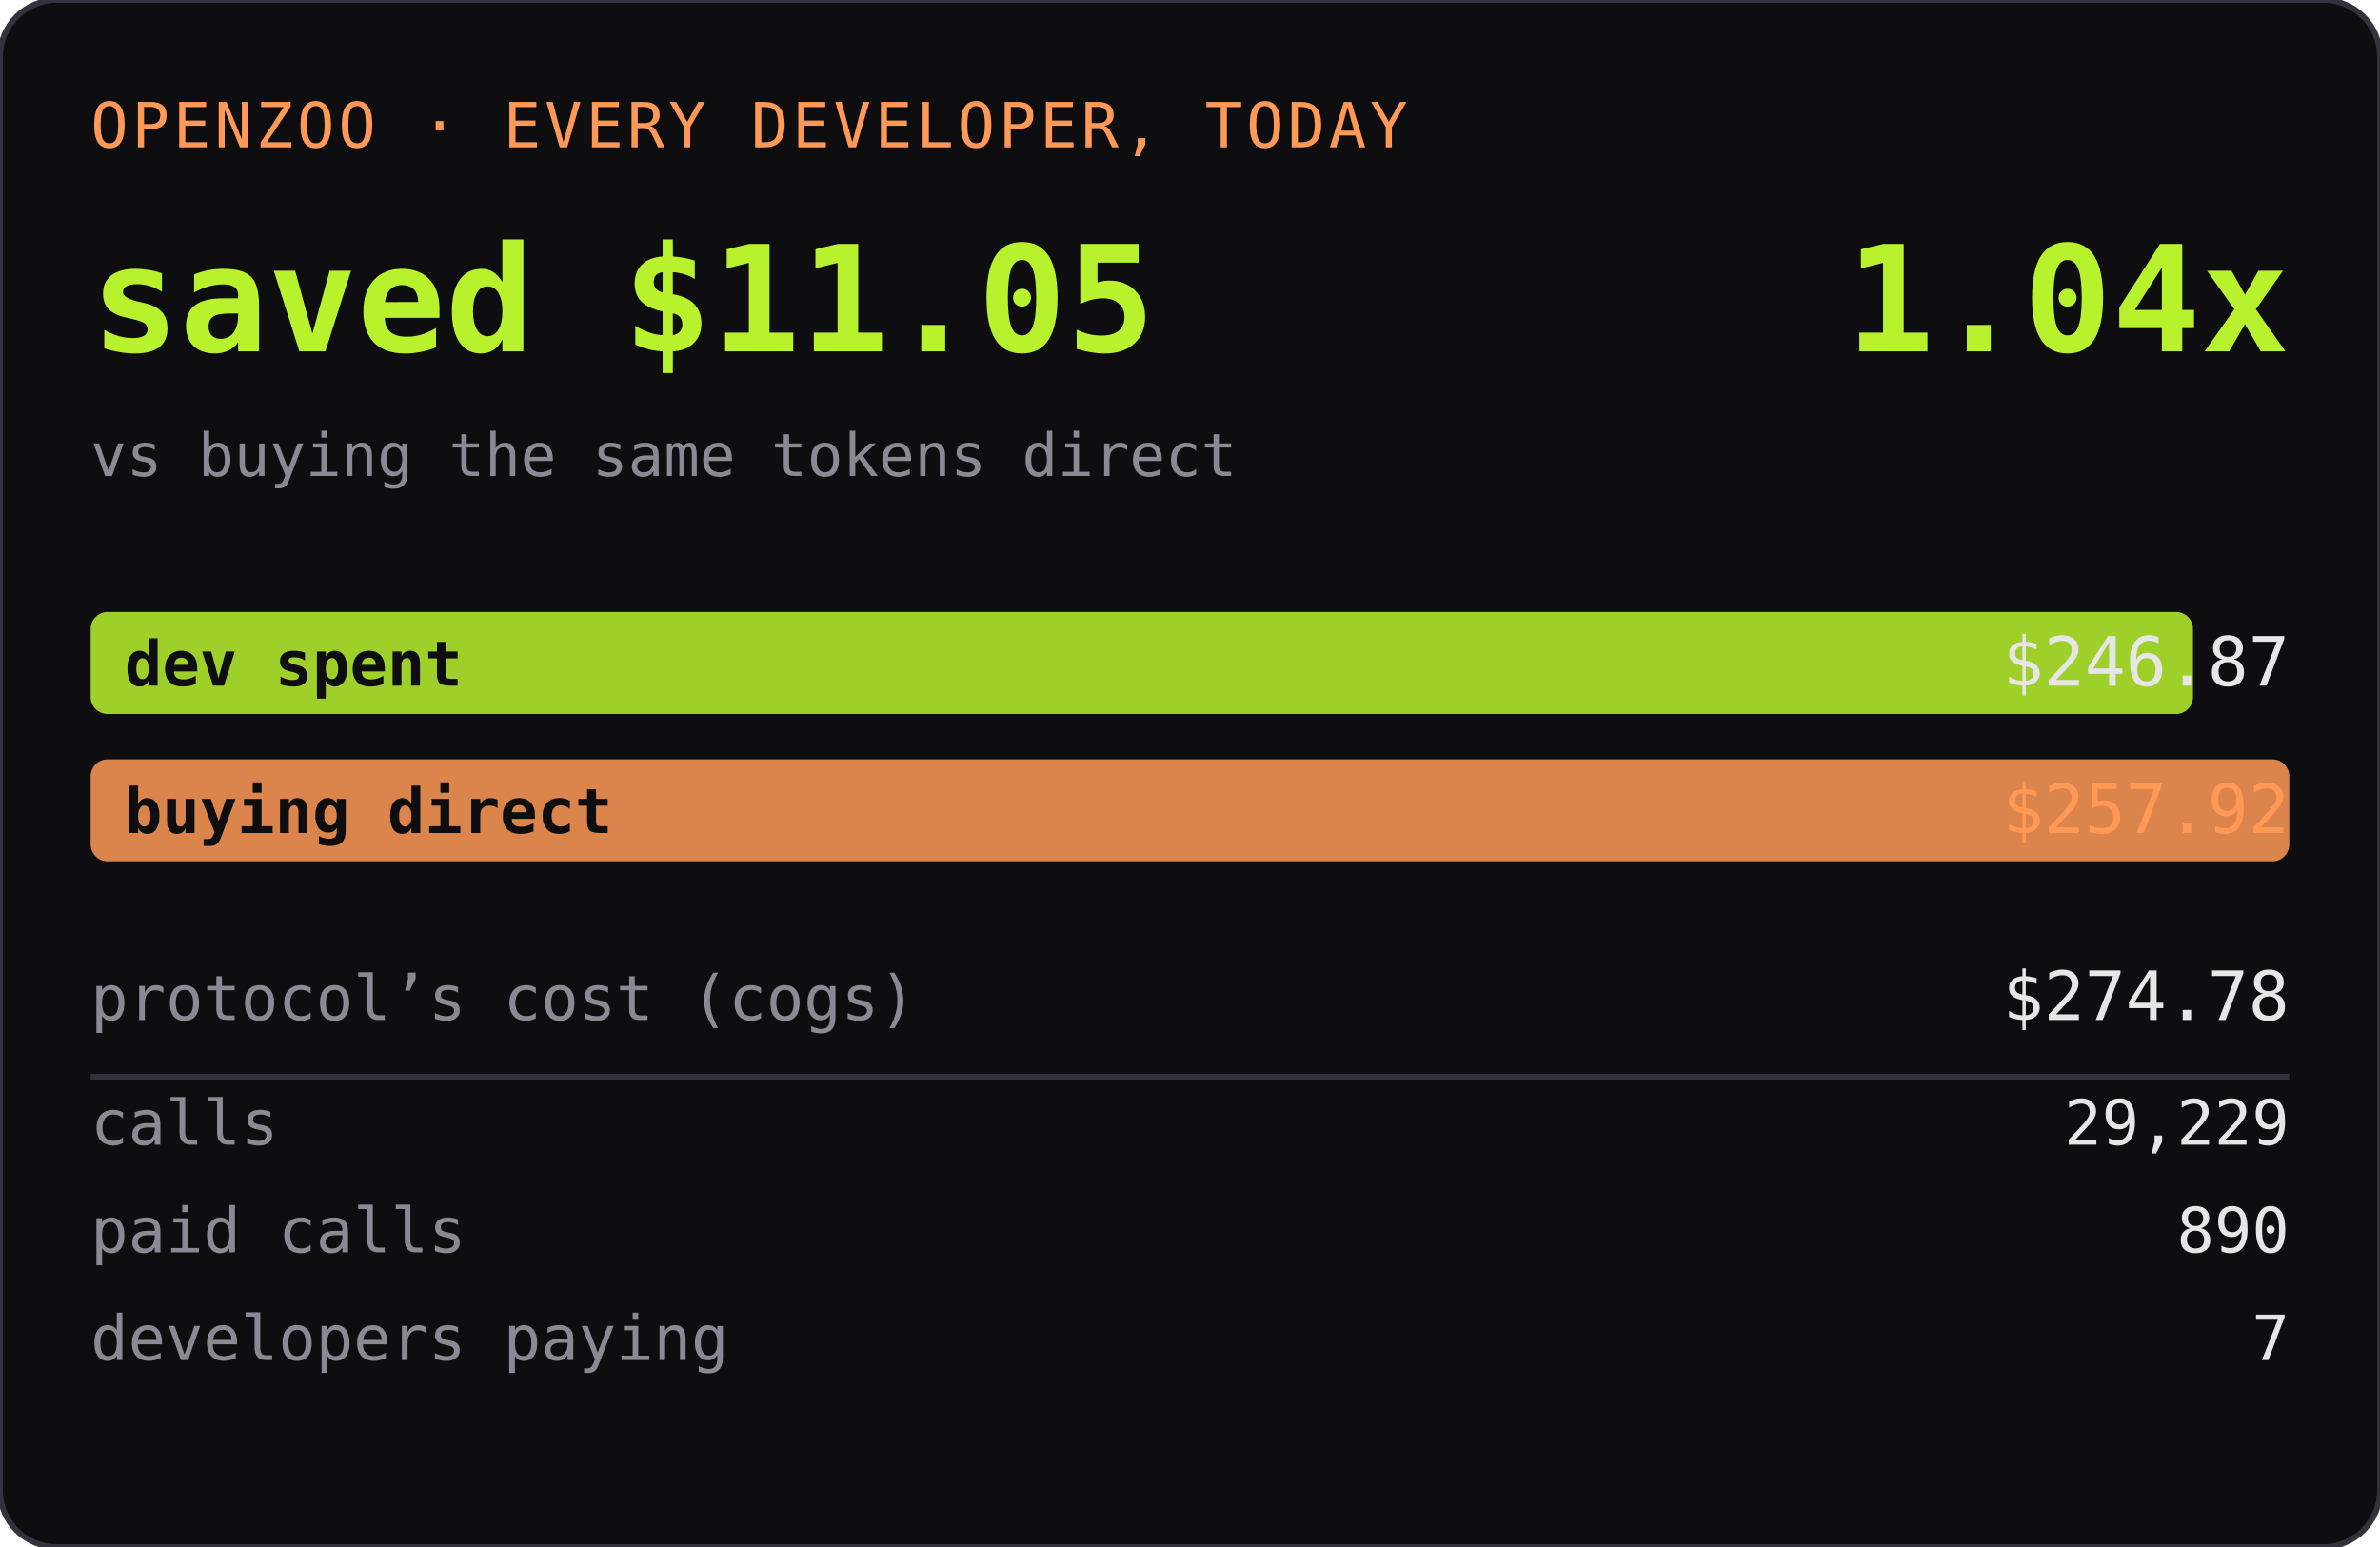
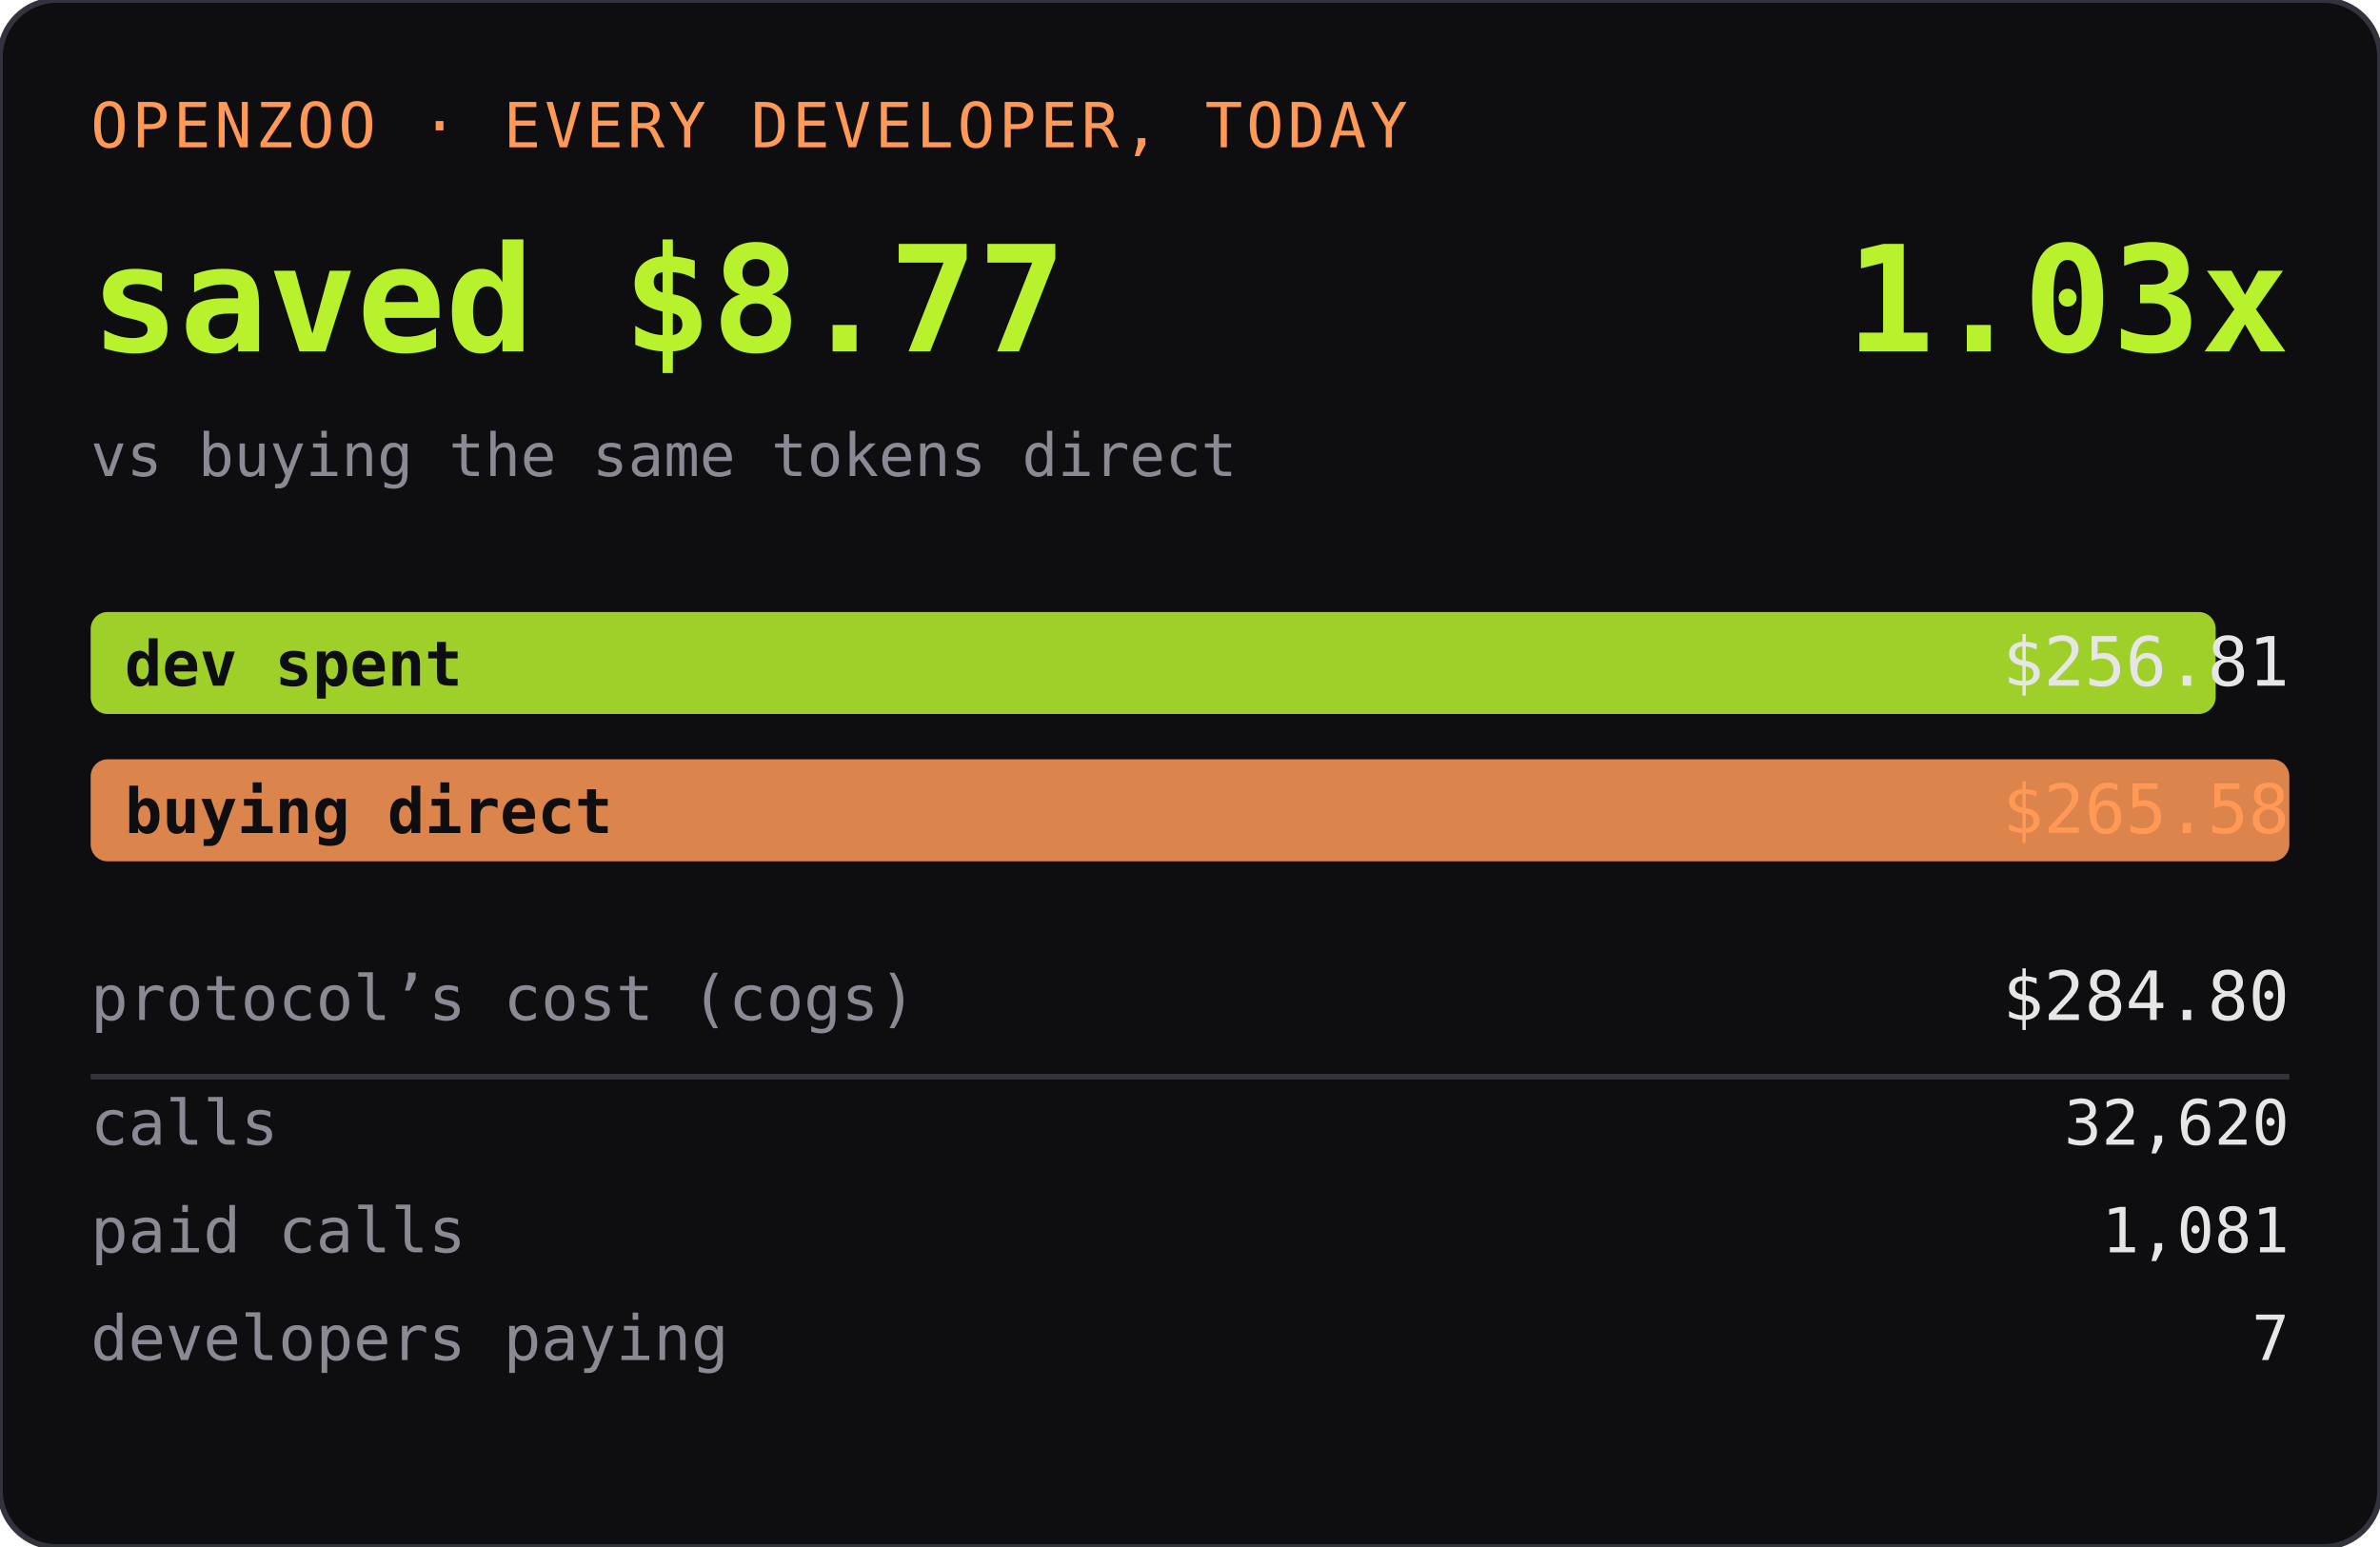
<svg xmlns="http://www.w3.org/2000/svg" width="420" height="273" role="img" aria-label="OPENZOO · EVERY DEVELOPER, TODAY">
  <rect width="420" height="273" rx="10" fill="#0e0e11" />
  <rect width="420" height="273" rx="10" fill="none" stroke="#33333d" />
  <text x="16" y="26" font-family="ui-monospace,SFMono-Regular,Menlo,monospace" font-size="11" fill="#ff9955" letter-spacing="0.06em">OPENZOO · EVERY DEVELOPER, TODAY</text>
-   <text x="16" y="62" font-family="ui-monospace,SFMono-Regular,Menlo,monospace" font-size="26" font-weight="600" fill="#b8f22d">saved $11.05</text>
-   <text x="404" y="62" text-anchor="end" font-family="ui-monospace,SFMono-Regular,Menlo,monospace" font-size="26" font-weight="600" fill="#b8f22d">1.04x</text>
+   <text x="16" y="62" font-family="ui-monospace,SFMono-Regular,Menlo,monospace" font-size="26" font-weight="600" fill="#b8f22d">saved $8.77</text>
+   <text x="404" y="62" text-anchor="end" font-family="ui-monospace,SFMono-Regular,Menlo,monospace" font-size="26" font-weight="600" fill="#b8f22d">1.03x</text>
  <text x="16" y="84" font-family="ui-monospace,SFMono-Regular,Menlo,monospace" font-size="10.5" fill="#8a8a95">vs buying the same tokens direct</text>
-   <rect x="16" y="108" width="371" height="18" rx="3" fill="#b8f22d" opacity="0.85" />
+   <rect x="16" y="108" width="375" height="18" rx="3" fill="#b8f22d" opacity="0.85" />
  <text x="22" y="121" font-family="ui-monospace,SFMono-Regular,Menlo,monospace" font-size="11" fill="#0e0e11" font-weight="600">dev spent</text>
-   <text x="404" y="121" text-anchor="end" font-family="ui-monospace,SFMono-Regular,Menlo,monospace" font-size="12" fill="#e6e6e6">$246.87</text>
+   <text x="404" y="121" text-anchor="end" font-family="ui-monospace,SFMono-Regular,Menlo,monospace" font-size="12" fill="#e6e6e6">$256.81</text>
  <rect x="16" y="134" width="388" height="18" rx="3" fill="#ff9955" opacity="0.85" />
  <text x="22" y="147" font-family="ui-monospace,SFMono-Regular,Menlo,monospace" font-size="11" fill="#0e0e11" font-weight="600">buying direct</text>
-   <text x="404" y="147" text-anchor="end" font-family="ui-monospace,SFMono-Regular,Menlo,monospace" font-size="12" fill="#ff9955">$257.92</text>
+   <text x="404" y="147" text-anchor="end" font-family="ui-monospace,SFMono-Regular,Menlo,monospace" font-size="12" fill="#ff9955">$265.58</text>
  <text x="16" y="180" font-family="ui-monospace,SFMono-Regular,Menlo,monospace" font-size="11" fill="#8a8a95">protocol’s cost (cogs)</text>
-   <text x="404" y="180" text-anchor="end" font-family="ui-monospace,SFMono-Regular,Menlo,monospace" font-size="12" fill="#e6e6e6">$274.78</text>
+   <text x="404" y="180" text-anchor="end" font-family="ui-monospace,SFMono-Regular,Menlo,monospace" font-size="12" fill="#e6e6e6">$284.80</text>
  <line x1="16" y1="190" x2="404" y2="190" stroke="#33333d" />
  <text x="16" y="202" font-family="ui-monospace,SFMono-Regular,Menlo,monospace" font-size="11" fill="#8a8a95">calls</text>
-   <text x="404" y="202" text-anchor="end" font-family="ui-monospace,SFMono-Regular,Menlo,monospace" font-size="11" fill="#e6e6e6">29,229</text>
+   <text x="404" y="202" text-anchor="end" font-family="ui-monospace,SFMono-Regular,Menlo,monospace" font-size="11" fill="#e6e6e6">32,620</text>
  <text x="16" y="221" font-family="ui-monospace,SFMono-Regular,Menlo,monospace" font-size="11" fill="#8a8a95">paid calls</text>
-   <text x="404" y="221" text-anchor="end" font-family="ui-monospace,SFMono-Regular,Menlo,monospace" font-size="11" fill="#e6e6e6">890</text>
+   <text x="404" y="221" text-anchor="end" font-family="ui-monospace,SFMono-Regular,Menlo,monospace" font-size="11" fill="#e6e6e6">1,081</text>
  <text x="16" y="240" font-family="ui-monospace,SFMono-Regular,Menlo,monospace" font-size="11" fill="#8a8a95">developers paying</text>
  <text x="404" y="240" text-anchor="end" font-family="ui-monospace,SFMono-Regular,Menlo,monospace" font-size="11" fill="#e6e6e6">7</text>
</svg>
